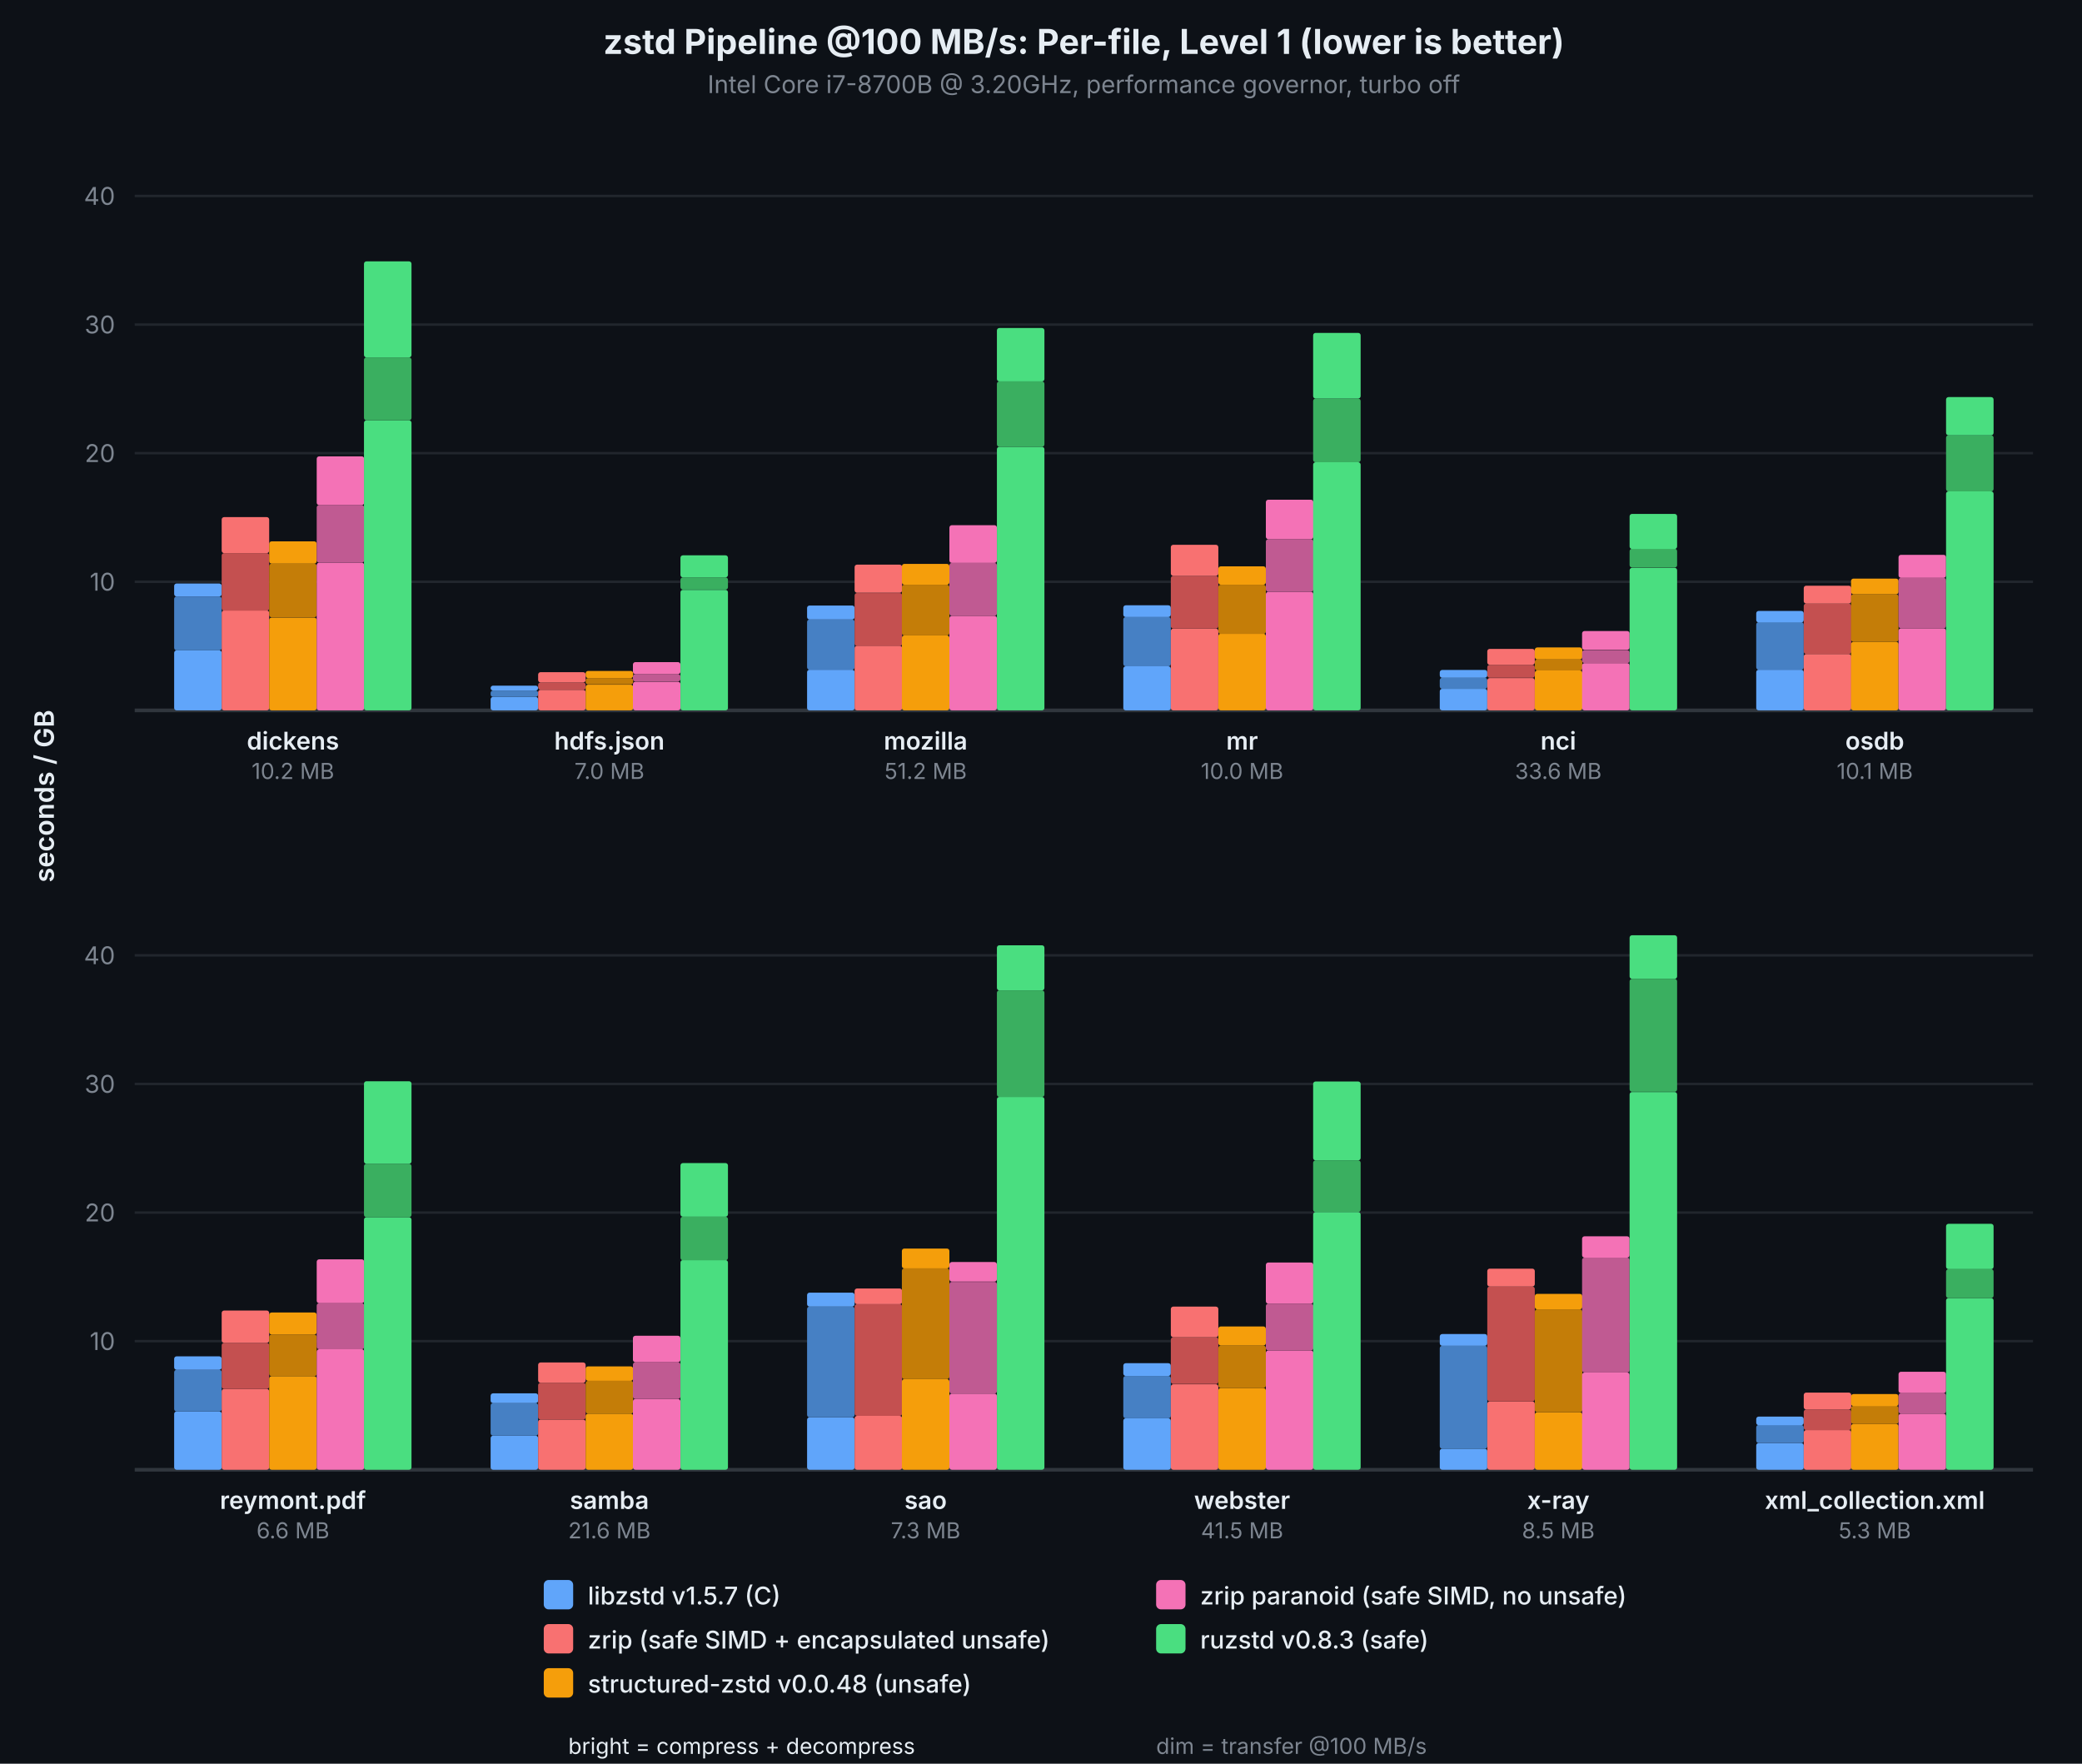
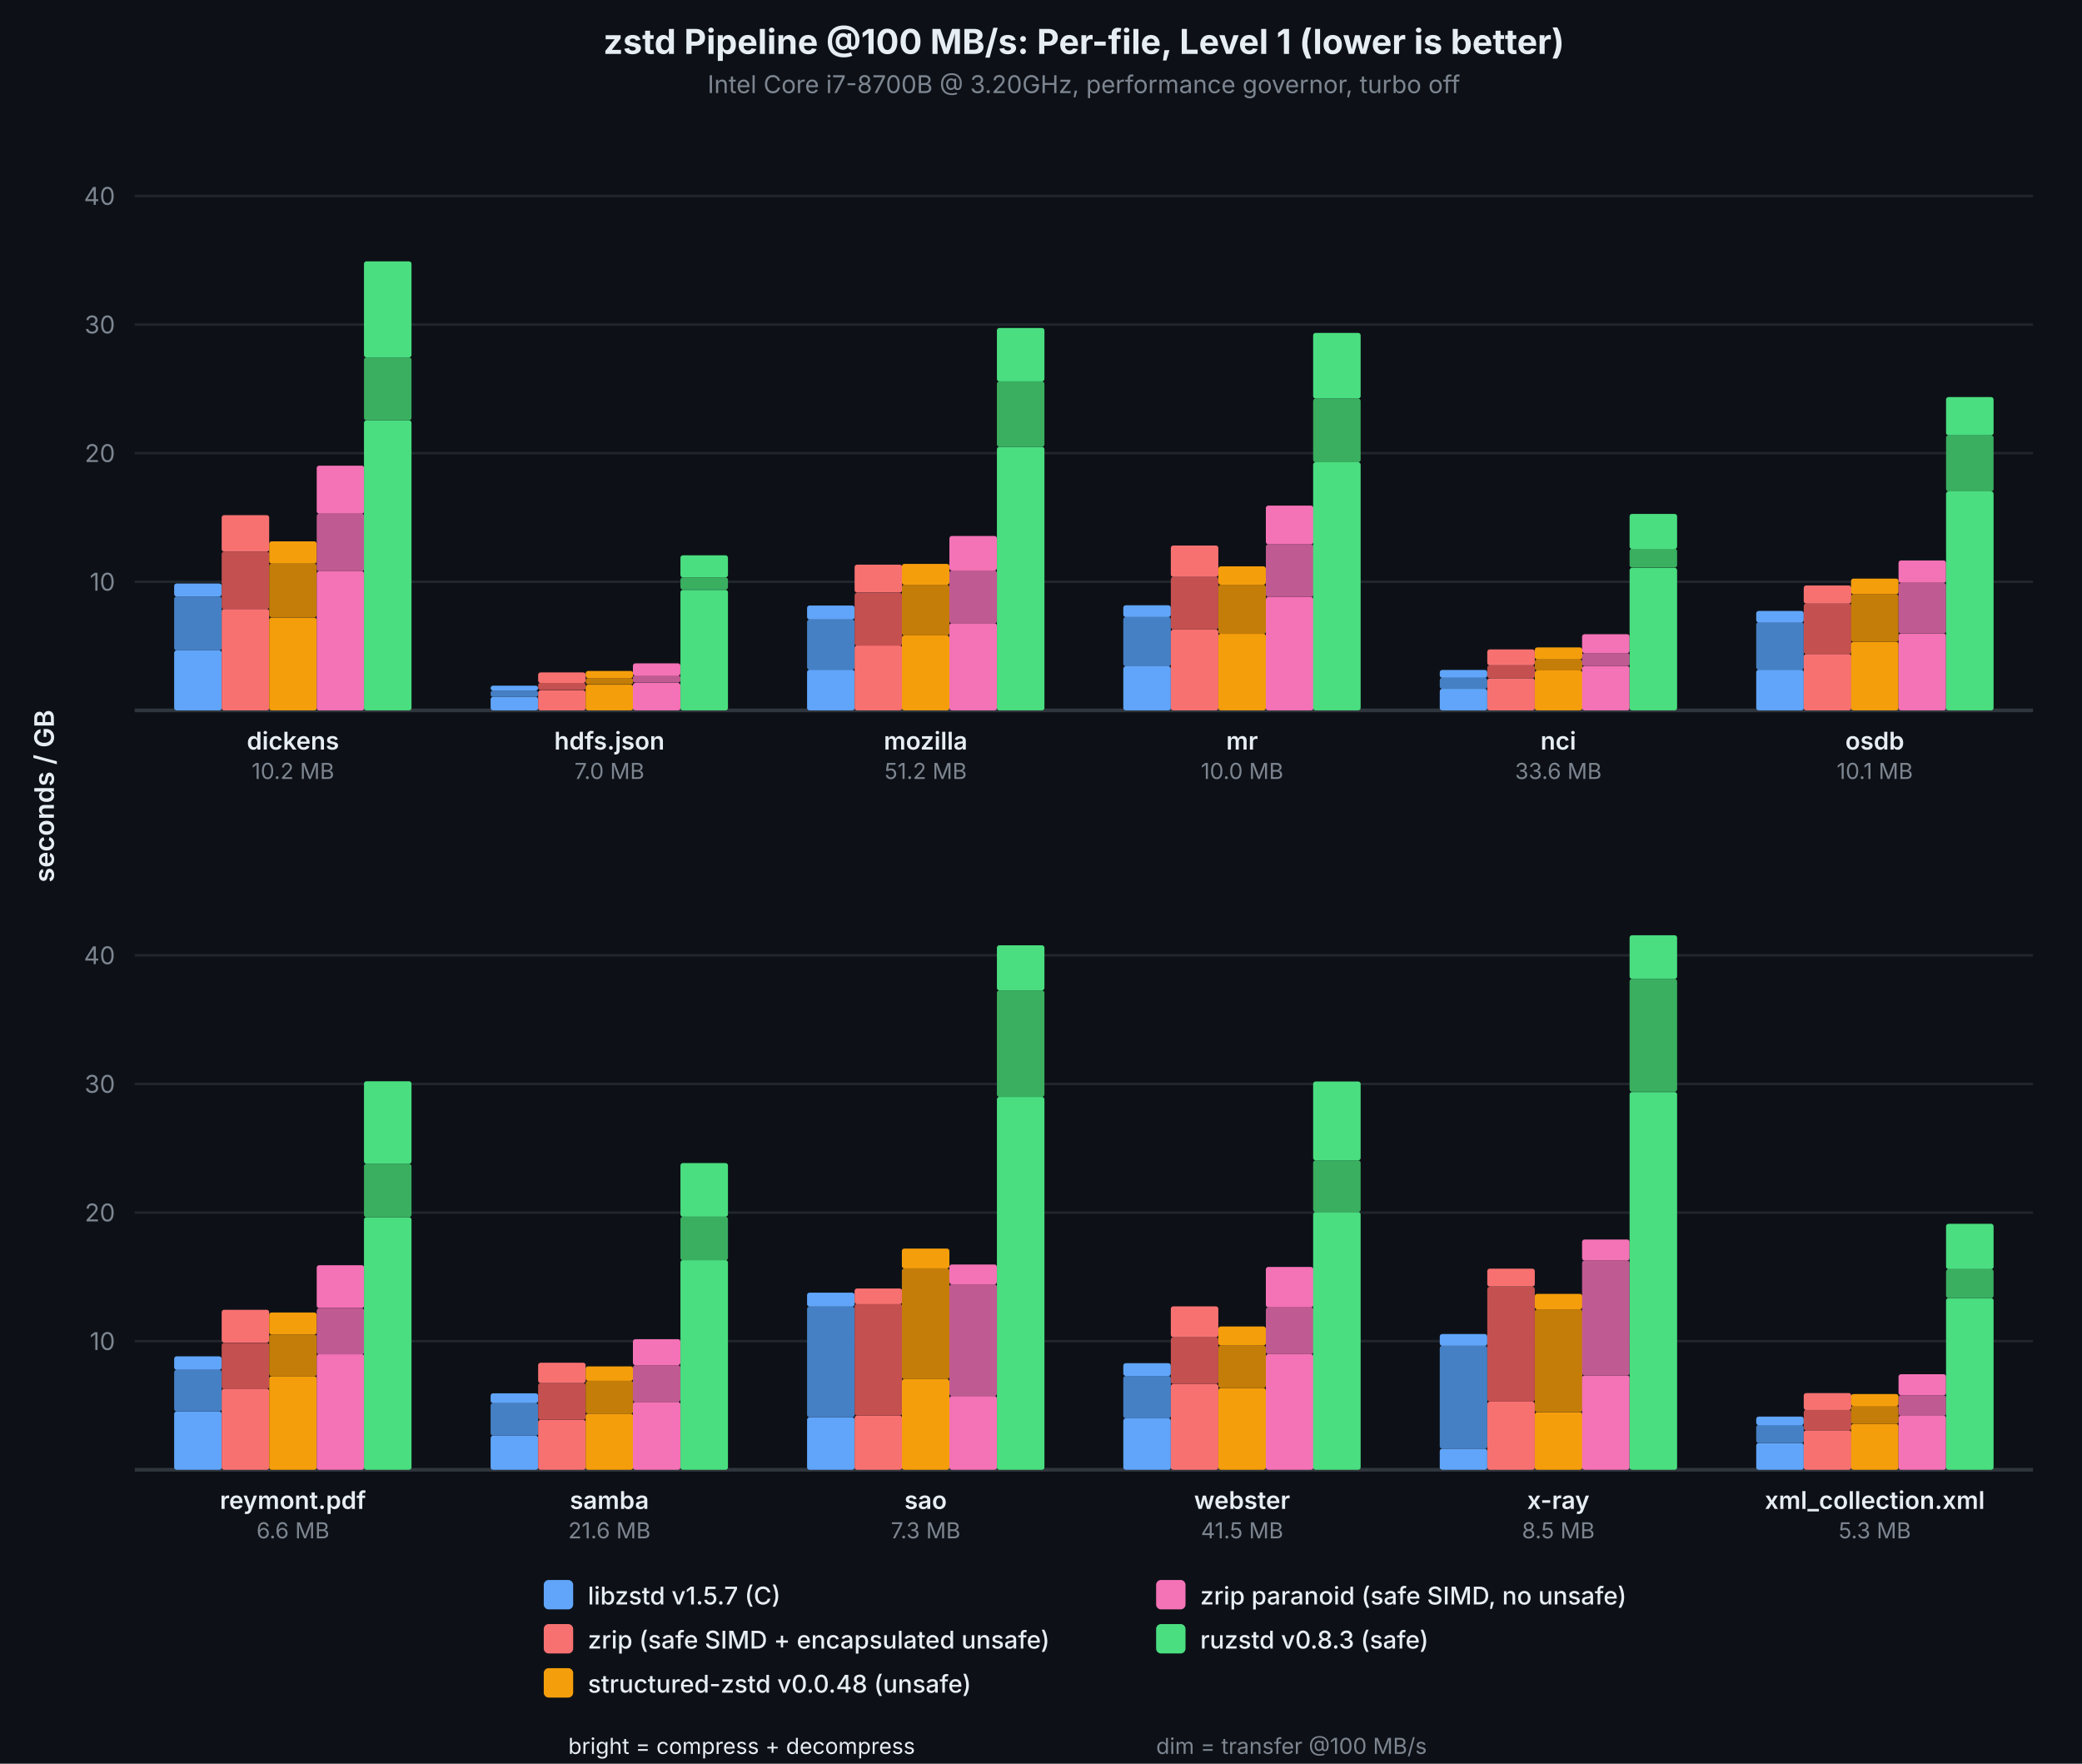
<svg xmlns="http://www.w3.org/2000/svg" viewBox="0 0 850 720" font-family="system-ui, -apple-system, sans-serif">
  <rect width="850" height="720" fill="#0d1117" />
  <text x="442.5" y="22" text-anchor="middle" fill="#e6edf3" font-size="14" font-weight="700">zstd Pipeline @100 MB/s: Per-file, Level 1 (lower is better)</text>
  <text x="442.5" y="38" text-anchor="middle" fill="#7d8590" font-size="10">Intel Core i7-8700B @ 3.20GHz, performance governor, turbo off</text>
  <line x1="55" y1="237.5" x2="830" y2="237.5" stroke="#21262d" stroke-width="1" />
  <text x="47" y="237.5" text-anchor="end" dominant-baseline="middle" fill="#7d8590" font-size="10">10</text>
  <line x1="55" y1="185.0" x2="830" y2="185.0" stroke="#21262d" stroke-width="1" />
  <text x="47" y="185.0" text-anchor="end" dominant-baseline="middle" fill="#7d8590" font-size="10">20</text>
  <line x1="55" y1="132.5" x2="830" y2="132.5" stroke="#21262d" stroke-width="1" />
  <text x="47" y="132.5" text-anchor="end" dominant-baseline="middle" fill="#7d8590" font-size="10">30</text>
  <line x1="55" y1="80.0" x2="830" y2="80.0" stroke="#21262d" stroke-width="1" />
  <text x="47" y="80.0" text-anchor="end" dominant-baseline="middle" fill="#7d8590" font-size="10">40</text>
  <line x1="55" y1="290" x2="830" y2="290" stroke="#30363d" stroke-width="1.5" />
  <text x="22" y="325.0" text-anchor="middle" fill="#e6edf3" font-size="11" font-weight="600" transform="rotate(-90,22,325.0)">seconds / GB</text>
  <rect x="71.1" y="265.5" width="19.4" height="24.5" fill="#60a5fa" rx="1" />
  <rect x="71.1" y="243.5" width="19.4" height="22.0" fill="#4680c4" rx="1" />
  <rect x="71.1" y="238.2" width="19.4" height="5.3" fill="#60a5fa" rx="1" />
-   <rect x="90.5" y="249.2" width="19.4" height="40.8" fill="#f87171" rx="1" />
-   <rect x="90.5" y="225.8" width="19.4" height="23.5" fill="#c45050" rx="1" />
-   <rect x="90.5" y="211.1" width="19.4" height="14.7" fill="#f87171" rx="1" />
+   <rect x="90.5" y="248.6" width="19.4" height="41.4" fill="#f87171" rx="1" />
+   <rect x="90.5" y="225.2" width="19.4" height="23.5" fill="#c45050" rx="1" />
+   <rect x="90.5" y="210.3" width="19.4" height="14.9" fill="#f87171" rx="1" />
  <rect x="109.9" y="252.1" width="19.4" height="37.9" fill="#f59e0b" rx="1" />
  <rect x="109.9" y="230.1" width="19.4" height="21.9" fill="#c47d08" rx="1" />
  <rect x="109.9" y="221.0" width="19.4" height="9.1" fill="#f59e0b" rx="1" />
-   <rect x="129.3" y="229.7" width="19.4" height="60.3" fill="#f472b6" rx="1" />
-   <rect x="129.3" y="206.2" width="19.4" height="23.5" fill="#c05a92" rx="1" />
-   <rect x="129.3" y="186.3" width="19.4" height="19.9" fill="#f472b6" rx="1" />
+   <rect x="129.3" y="233.2" width="19.4" height="56.8" fill="#f472b6" rx="1" />
+   <rect x="129.3" y="209.7" width="19.4" height="23.5" fill="#c05a92" rx="1" />
+   <rect x="129.3" y="190.1" width="19.4" height="19.6" fill="#f472b6" rx="1" />
  <rect x="148.6" y="171.6" width="19.4" height="118.4" fill="#4ade80" rx="1" />
  <rect x="148.6" y="145.9" width="19.4" height="25.7" fill="#3aaf60" rx="1" />
  <rect x="148.6" y="106.7" width="19.4" height="39.2" fill="#4ade80" rx="1" />
  <text x="119.6" y="306" text-anchor="middle" fill="#e6edf3" font-size="10" font-weight="600">dickens</text>
  <text x="119.6" y="318" text-anchor="middle" fill="#7d8590" font-size="9">10.2 MB</text>
  <rect x="200.3" y="284.5" width="19.4" height="5.5" fill="#60a5fa" rx="1" />
  <rect x="200.3" y="281.9" width="19.4" height="2.6" fill="#4680c4" rx="1" />
  <rect x="200.3" y="279.9" width="19.4" height="2.0" fill="#60a5fa" rx="1" />
-   <rect x="219.7" y="281.6" width="19.4" height="8.4" fill="#f87171" rx="1" />
-   <rect x="219.7" y="278.6" width="19.4" height="3.0" fill="#c45050" rx="1" />
-   <rect x="219.7" y="274.4" width="19.4" height="4.2" fill="#f87171" rx="1" />
+   <rect x="219.7" y="281.8" width="19.4" height="8.2" fill="#f87171" rx="1" />
+   <rect x="219.7" y="278.7" width="19.4" height="3.0" fill="#c45050" rx="1" />
+   <rect x="219.7" y="274.5" width="19.4" height="4.3" fill="#f87171" rx="1" />
  <rect x="239.1" y="279.5" width="19.4" height="10.5" fill="#f59e0b" rx="1" />
  <rect x="239.1" y="276.8" width="19.4" height="2.6" fill="#c47d08" rx="1" />
  <rect x="239.1" y="273.9" width="19.4" height="2.9" fill="#f59e0b" rx="1" />
-   <rect x="258.4" y="278.3" width="19.4" height="11.7" fill="#f472b6" rx="1" />
-   <rect x="258.4" y="275.2" width="19.4" height="3.0" fill="#c05a92" rx="1" />
-   <rect x="258.4" y="270.3" width="19.4" height="4.9" fill="#f472b6" rx="1" />
+   <rect x="258.4" y="278.8" width="19.4" height="11.2" fill="#f472b6" rx="1" />
+   <rect x="258.4" y="275.7" width="19.4" height="3.0" fill="#c05a92" rx="1" />
+   <rect x="258.4" y="270.8" width="19.4" height="5.0" fill="#f472b6" rx="1" />
  <rect x="277.8" y="240.8" width="19.4" height="49.2" fill="#4ade80" rx="1" />
  <rect x="277.8" y="235.7" width="19.4" height="5.0" fill="#3aaf60" rx="1" />
  <rect x="277.8" y="226.7" width="19.4" height="9.0" fill="#4ade80" rx="1" />
  <text x="248.8" y="306" text-anchor="middle" fill="#e6edf3" font-size="10" font-weight="600">hdfs.json</text>
  <text x="248.8" y="318" text-anchor="middle" fill="#7d8590" font-size="9">7.0 MB</text>
  <rect x="329.5" y="273.4" width="19.4" height="16.6" fill="#60a5fa" rx="1" />
  <rect x="329.5" y="252.9" width="19.4" height="20.5" fill="#4680c4" rx="1" />
  <rect x="329.5" y="247.2" width="19.4" height="5.7" fill="#60a5fa" rx="1" />
-   <rect x="348.9" y="263.6" width="19.4" height="26.4" fill="#f87171" rx="1" />
-   <rect x="348.9" y="242.1" width="19.4" height="21.6" fill="#c45050" rx="1" />
-   <rect x="348.9" y="230.5" width="19.4" height="11.5" fill="#f87171" rx="1" />
+   <rect x="348.9" y="263.5" width="19.4" height="26.5" fill="#f87171" rx="1" />
+   <rect x="348.9" y="242.0" width="19.4" height="21.6" fill="#c45050" rx="1" />
+   <rect x="348.9" y="230.5" width="19.4" height="11.4" fill="#f87171" rx="1" />
  <rect x="368.2" y="259.4" width="19.4" height="30.6" fill="#f59e0b" rx="1" />
  <rect x="368.2" y="238.7" width="19.4" height="20.7" fill="#c47d08" rx="1" />
  <rect x="368.2" y="230.2" width="19.4" height="8.5" fill="#f59e0b" rx="1" />
-   <rect x="387.6" y="251.4" width="19.4" height="38.6" fill="#f472b6" rx="1" />
-   <rect x="387.6" y="229.8" width="19.4" height="21.6" fill="#c05a92" rx="1" />
-   <rect x="387.6" y="214.4" width="19.4" height="15.4" fill="#f472b6" rx="1" />
+   <rect x="387.6" y="254.4" width="19.4" height="35.6" fill="#f472b6" rx="1" />
+   <rect x="387.6" y="232.9" width="19.4" height="21.6" fill="#c05a92" rx="1" />
+   <rect x="387.6" y="218.8" width="19.4" height="14.1" fill="#f472b6" rx="1" />
  <rect x="407.0" y="182.4" width="19.4" height="107.6" fill="#4ade80" rx="1" />
  <rect x="407.0" y="155.7" width="19.4" height="26.7" fill="#3aaf60" rx="1" />
  <rect x="407.0" y="133.9" width="19.4" height="21.8" fill="#4ade80" rx="1" />
  <text x="377.9" y="306" text-anchor="middle" fill="#e6edf3" font-size="10" font-weight="600">mozilla</text>
  <text x="377.9" y="318" text-anchor="middle" fill="#7d8590" font-size="9">51.2 MB</text>
  <rect x="458.6" y="272.0" width="19.4" height="18.0" fill="#60a5fa" rx="1" />
  <rect x="458.6" y="251.9" width="19.4" height="20.1" fill="#4680c4" rx="1" />
  <rect x="458.6" y="247.1" width="19.4" height="4.8" fill="#60a5fa" rx="1" />
-   <rect x="478.0" y="256.6" width="19.4" height="33.4" fill="#f87171" rx="1" />
-   <rect x="478.0" y="235.1" width="19.4" height="21.5" fill="#c45050" rx="1" />
-   <rect x="478.0" y="222.4" width="19.4" height="12.7" fill="#f87171" rx="1" />
+   <rect x="478.0" y="257.0" width="19.4" height="33.0" fill="#f87171" rx="1" />
+   <rect x="478.0" y="235.5" width="19.4" height="21.5" fill="#c45050" rx="1" />
+   <rect x="478.0" y="222.7" width="19.4" height="12.8" fill="#f87171" rx="1" />
  <rect x="497.4" y="258.7" width="19.4" height="31.3" fill="#f59e0b" rx="1" />
  <rect x="497.4" y="238.7" width="19.4" height="20.1" fill="#c47d08" rx="1" />
  <rect x="497.4" y="231.2" width="19.4" height="7.5" fill="#f59e0b" rx="1" />
-   <rect x="516.8" y="241.6" width="19.4" height="48.4" fill="#f472b6" rx="1" />
-   <rect x="516.8" y="220.1" width="19.4" height="21.5" fill="#c05a92" rx="1" />
-   <rect x="516.8" y="204.0" width="19.4" height="16.1" fill="#f472b6" rx="1" />
+   <rect x="516.8" y="243.7" width="19.4" height="46.3" fill="#f472b6" rx="1" />
+   <rect x="516.8" y="222.2" width="19.4" height="21.5" fill="#c05a92" rx="1" />
+   <rect x="516.8" y="206.4" width="19.4" height="15.8" fill="#f472b6" rx="1" />
  <rect x="536.1" y="188.7" width="19.4" height="101.3" fill="#4ade80" rx="1" />
  <rect x="536.1" y="162.7" width="19.4" height="26.0" fill="#3aaf60" rx="1" />
  <rect x="536.1" y="135.9" width="19.4" height="26.8" fill="#4ade80" rx="1" />
  <text x="507.1" y="306" text-anchor="middle" fill="#e6edf3" font-size="10" font-weight="600">mr</text>
  <text x="507.1" y="318" text-anchor="middle" fill="#7d8590" font-size="9">10.0 MB</text>
  <rect x="587.8" y="281.2" width="19.4" height="8.8" fill="#60a5fa" rx="1" />
  <rect x="587.8" y="276.7" width="19.4" height="4.5" fill="#4680c4" rx="1" />
  <rect x="587.8" y="273.5" width="19.4" height="3.2" fill="#60a5fa" rx="1" />
-   <rect x="607.2" y="276.8" width="19.4" height="13.2" fill="#f87171" rx="1" />
-   <rect x="607.2" y="271.4" width="19.4" height="5.3" fill="#c45050" rx="1" />
-   <rect x="607.2" y="264.9" width="19.4" height="6.5" fill="#f87171" rx="1" />
+   <rect x="607.2" y="276.9" width="19.4" height="13.1" fill="#f87171" rx="1" />
+   <rect x="607.2" y="271.6" width="19.4" height="5.3" fill="#c45050" rx="1" />
+   <rect x="607.2" y="265.1" width="19.4" height="6.5" fill="#f87171" rx="1" />
  <rect x="626.6" y="273.7" width="19.4" height="16.3" fill="#f59e0b" rx="1" />
  <rect x="626.6" y="269.2" width="19.4" height="4.5" fill="#c47d08" rx="1" />
  <rect x="626.6" y="264.3" width="19.4" height="4.9" fill="#f59e0b" rx="1" />
-   <rect x="645.9" y="270.7" width="19.4" height="19.3" fill="#f472b6" rx="1" />
-   <rect x="645.9" y="265.4" width="19.4" height="5.3" fill="#c05a92" rx="1" />
-   <rect x="645.9" y="257.6" width="19.4" height="7.7" fill="#f472b6" rx="1" />
+   <rect x="645.9" y="271.9" width="19.4" height="18.1" fill="#f472b6" rx="1" />
+   <rect x="645.9" y="266.6" width="19.4" height="5.3" fill="#c05a92" rx="1" />
+   <rect x="645.9" y="258.9" width="19.4" height="7.7" fill="#f472b6" rx="1" />
  <rect x="665.3" y="231.8" width="19.4" height="58.2" fill="#4ade80" rx="1" />
  <rect x="665.3" y="224.0" width="19.4" height="7.7" fill="#3aaf60" rx="1" />
  <rect x="665.3" y="209.8" width="19.4" height="14.3" fill="#4ade80" rx="1" />
  <text x="636.2" y="306" text-anchor="middle" fill="#e6edf3" font-size="10" font-weight="600">nci</text>
  <text x="636.2" y="318" text-anchor="middle" fill="#7d8590" font-size="9">33.6 MB</text>
  <rect x="717.0" y="273.4" width="19.4" height="16.6" fill="#60a5fa" rx="1" />
  <rect x="717.0" y="254.0" width="19.4" height="19.4" fill="#4680c4" rx="1" />
  <rect x="717.0" y="249.4" width="19.4" height="4.7" fill="#60a5fa" rx="1" />
  <rect x="736.4" y="267.0" width="19.4" height="23.0" fill="#f87171" rx="1" />
  <rect x="736.4" y="246.4" width="19.4" height="20.6" fill="#c45050" rx="1" />
-   <rect x="736.4" y="239.1" width="19.4" height="7.3" fill="#f87171" rx="1" />
+   <rect x="736.4" y="239.0" width="19.4" height="7.4" fill="#f87171" rx="1" />
  <rect x="755.7" y="262.0" width="19.4" height="28.0" fill="#f59e0b" rx="1" />
  <rect x="755.7" y="242.6" width="19.4" height="19.4" fill="#c47d08" rx="1" />
  <rect x="755.7" y="236.2" width="19.4" height="6.4" fill="#f59e0b" rx="1" />
-   <rect x="775.1" y="256.5" width="19.4" height="33.5" fill="#f472b6" rx="1" />
-   <rect x="775.1" y="235.9" width="19.4" height="20.6" fill="#c05a92" rx="1" />
-   <rect x="775.1" y="226.5" width="19.4" height="9.4" fill="#f472b6" rx="1" />
+   <rect x="775.1" y="258.6" width="19.4" height="31.4" fill="#f472b6" rx="1" />
+   <rect x="775.1" y="238.0" width="19.4" height="20.6" fill="#c05a92" rx="1" />
+   <rect x="775.1" y="228.8" width="19.4" height="9.1" fill="#f472b6" rx="1" />
  <rect x="794.5" y="200.6" width="19.4" height="89.4" fill="#4ade80" rx="1" />
  <rect x="794.5" y="177.7" width="19.4" height="22.9" fill="#3aaf60" rx="1" />
  <rect x="794.5" y="162.1" width="19.4" height="15.6" fill="#4ade80" rx="1" />
  <text x="765.4" y="306" text-anchor="middle" fill="#e6edf3" font-size="10" font-weight="600">osdb</text>
  <text x="765.4" y="318" text-anchor="middle" fill="#7d8590" font-size="9">10.1 MB</text>
  <line x1="55" y1="547.5" x2="830" y2="547.5" stroke="#21262d" stroke-width="1" />
  <text x="47" y="547.5" text-anchor="end" dominant-baseline="middle" fill="#7d8590" font-size="10">10</text>
  <line x1="55" y1="495.0" x2="830" y2="495.0" stroke="#21262d" stroke-width="1" />
  <text x="47" y="495.0" text-anchor="end" dominant-baseline="middle" fill="#7d8590" font-size="10">20</text>
  <line x1="55" y1="442.5" x2="830" y2="442.5" stroke="#21262d" stroke-width="1" />
  <text x="47" y="442.5" text-anchor="end" dominant-baseline="middle" fill="#7d8590" font-size="10">30</text>
  <line x1="55" y1="390.0" x2="830" y2="390.0" stroke="#21262d" stroke-width="1" />
  <text x="47" y="390.0" text-anchor="end" dominant-baseline="middle" fill="#7d8590" font-size="10">40</text>
  <line x1="55" y1="600" x2="830" y2="600" stroke="#30363d" stroke-width="1.5" />
  <rect x="71.1" y="576.2" width="19.4" height="23.8" fill="#60a5fa" rx="1" />
  <rect x="71.1" y="559.2" width="19.4" height="17.0" fill="#4680c4" rx="1" />
  <rect x="71.1" y="553.7" width="19.4" height="5.5" fill="#60a5fa" rx="1" />
-   <rect x="90.5" y="567.0" width="19.4" height="33.0" fill="#f87171" rx="1" />
+   <rect x="90.5" y="566.9" width="19.4" height="33.1" fill="#f87171" rx="1" />
  <rect x="90.5" y="548.2" width="19.4" height="18.8" fill="#c45050" rx="1" />
-   <rect x="90.5" y="535.0" width="19.4" height="13.2" fill="#f87171" rx="1" />
+   <rect x="90.5" y="534.7" width="19.4" height="13.4" fill="#f87171" rx="1" />
  <rect x="109.9" y="561.8" width="19.4" height="38.2" fill="#f59e0b" rx="1" />
  <rect x="109.9" y="544.8" width="19.4" height="17.0" fill="#c47d08" rx="1" />
  <rect x="109.9" y="535.8" width="19.4" height="9.0" fill="#f59e0b" rx="1" />
-   <rect x="129.3" y="550.8" width="19.4" height="49.2" fill="#f472b6" rx="1" />
-   <rect x="129.3" y="532.0" width="19.4" height="18.8" fill="#c05a92" rx="1" />
-   <rect x="129.3" y="514.1" width="19.4" height="17.9" fill="#f472b6" rx="1" />
+   <rect x="129.3" y="552.8" width="19.4" height="47.2" fill="#f472b6" rx="1" />
+   <rect x="129.3" y="534.1" width="19.4" height="18.8" fill="#c05a92" rx="1" />
+   <rect x="129.3" y="516.5" width="19.4" height="17.5" fill="#f472b6" rx="1" />
  <rect x="148.6" y="496.9" width="19.4" height="103.1" fill="#4ade80" rx="1" />
  <rect x="148.6" y="475.1" width="19.4" height="21.8" fill="#3aaf60" rx="1" />
  <rect x="148.6" y="441.4" width="19.4" height="33.7" fill="#4ade80" rx="1" />
  <text x="119.6" y="616" text-anchor="middle" fill="#e6edf3" font-size="10" font-weight="600">reymont.pdf</text>
  <text x="119.6" y="628" text-anchor="middle" fill="#7d8590" font-size="9">6.6 MB</text>
  <rect x="200.3" y="586.1" width="19.4" height="13.9" fill="#60a5fa" rx="1" />
  <rect x="200.3" y="572.8" width="19.4" height="13.3" fill="#4680c4" rx="1" />
  <rect x="200.3" y="568.8" width="19.4" height="4.0" fill="#60a5fa" rx="1" />
-   <rect x="219.7" y="579.5" width="19.4" height="20.5" fill="#f87171" rx="1" />
-   <rect x="219.7" y="564.5" width="19.4" height="15.0" fill="#c45050" rx="1" />
-   <rect x="219.7" y="556.2" width="19.4" height="8.3" fill="#f87171" rx="1" />
+   <rect x="219.7" y="579.6" width="19.4" height="20.4" fill="#f87171" rx="1" />
+   <rect x="219.7" y="564.6" width="19.4" height="15.0" fill="#c45050" rx="1" />
+   <rect x="219.7" y="556.3" width="19.4" height="8.3" fill="#f87171" rx="1" />
  <rect x="239.1" y="577.1" width="19.4" height="22.9" fill="#f59e0b" rx="1" />
  <rect x="239.1" y="563.7" width="19.4" height="13.4" fill="#c47d08" rx="1" />
  <rect x="239.1" y="557.8" width="19.4" height="5.9" fill="#f59e0b" rx="1" />
-   <rect x="258.4" y="571.1" width="19.4" height="28.9" fill="#f472b6" rx="1" />
-   <rect x="258.4" y="556.1" width="19.4" height="15.0" fill="#c05a92" rx="1" />
-   <rect x="258.4" y="545.3" width="19.4" height="10.8" fill="#f472b6" rx="1" />
+   <rect x="258.4" y="572.3" width="19.4" height="27.7" fill="#f472b6" rx="1" />
+   <rect x="258.4" y="557.3" width="19.4" height="15.0" fill="#c05a92" rx="1" />
+   <rect x="258.4" y="546.7" width="19.4" height="10.6" fill="#f472b6" rx="1" />
  <rect x="277.8" y="514.4" width="19.4" height="85.6" fill="#4ade80" rx="1" />
  <rect x="277.8" y="496.7" width="19.4" height="17.8" fill="#3aaf60" rx="1" />
  <rect x="277.8" y="474.8" width="19.4" height="21.9" fill="#4ade80" rx="1" />
  <text x="248.8" y="616" text-anchor="middle" fill="#e6edf3" font-size="10" font-weight="600">samba</text>
  <text x="248.8" y="628" text-anchor="middle" fill="#7d8590" font-size="9">21.6 MB</text>
  <rect x="329.5" y="578.6" width="19.4" height="21.4" fill="#60a5fa" rx="1" />
  <rect x="329.5" y="533.4" width="19.4" height="45.2" fill="#4680c4" rx="1" />
  <rect x="329.5" y="527.7" width="19.4" height="5.7" fill="#60a5fa" rx="1" />
-   <rect x="348.9" y="578.0" width="19.4" height="22.0" fill="#f87171" rx="1" />
-   <rect x="348.9" y="532.4" width="19.4" height="45.6" fill="#c45050" rx="1" />
+   <rect x="348.9" y="577.9" width="19.4" height="22.1" fill="#f87171" rx="1" />
+   <rect x="348.9" y="532.3" width="19.4" height="45.6" fill="#c45050" rx="1" />
  <rect x="348.9" y="526.0" width="19.4" height="6.4" fill="#f87171" rx="1" />
  <rect x="368.2" y="563.0" width="19.4" height="37.0" fill="#f59e0b" rx="1" />
  <rect x="368.2" y="517.8" width="19.4" height="45.2" fill="#c47d08" rx="1" />
  <rect x="368.2" y="509.7" width="19.4" height="8.1" fill="#f59e0b" rx="1" />
-   <rect x="387.6" y="568.9" width="19.4" height="31.1" fill="#f472b6" rx="1" />
-   <rect x="387.6" y="523.3" width="19.4" height="45.6" fill="#c05a92" rx="1" />
-   <rect x="387.6" y="515.2" width="19.4" height="8.0" fill="#f472b6" rx="1" />
+   <rect x="387.6" y="569.9" width="19.4" height="30.1" fill="#f472b6" rx="1" />
+   <rect x="387.6" y="524.3" width="19.4" height="45.6" fill="#c05a92" rx="1" />
+   <rect x="387.6" y="516.2" width="19.4" height="8.1" fill="#f472b6" rx="1" />
  <rect x="407.0" y="447.8" width="19.4" height="152.2" fill="#4ade80" rx="1" />
  <rect x="407.0" y="404.3" width="19.4" height="43.5" fill="#3aaf60" rx="1" />
  <rect x="407.0" y="385.9" width="19.4" height="18.4" fill="#4ade80" rx="1" />
  <text x="377.9" y="616" text-anchor="middle" fill="#e6edf3" font-size="10" font-weight="600">sao</text>
  <text x="377.9" y="628" text-anchor="middle" fill="#7d8590" font-size="9">7.3 MB</text>
  <rect x="458.6" y="579.0" width="19.4" height="21.0" fill="#60a5fa" rx="1" />
  <rect x="458.6" y="561.7" width="19.4" height="17.3" fill="#4680c4" rx="1" />
  <rect x="458.6" y="556.5" width="19.4" height="5.2" fill="#60a5fa" rx="1" />
-   <rect x="478.0" y="565.1" width="19.4" height="34.9" fill="#f87171" rx="1" />
+   <rect x="478.0" y="565.0" width="19.4" height="35.0" fill="#f87171" rx="1" />
  <rect x="478.0" y="545.9" width="19.4" height="19.1" fill="#c45050" rx="1" />
-   <rect x="478.0" y="533.4" width="19.4" height="12.5" fill="#f87171" rx="1" />
+   <rect x="478.0" y="533.3" width="19.4" height="12.6" fill="#f87171" rx="1" />
  <rect x="497.4" y="566.6" width="19.4" height="33.4" fill="#f59e0b" rx="1" />
  <rect x="497.4" y="549.3" width="19.4" height="17.3" fill="#c47d08" rx="1" />
  <rect x="497.4" y="541.5" width="19.4" height="7.8" fill="#f59e0b" rx="1" />
-   <rect x="516.8" y="551.3" width="19.4" height="48.7" fill="#f472b6" rx="1" />
-   <rect x="516.8" y="532.2" width="19.4" height="19.1" fill="#c05a92" rx="1" />
-   <rect x="516.8" y="515.4" width="19.4" height="16.8" fill="#f472b6" rx="1" />
+   <rect x="516.8" y="552.8" width="19.4" height="47.2" fill="#f472b6" rx="1" />
+   <rect x="516.8" y="533.7" width="19.4" height="19.1" fill="#c05a92" rx="1" />
+   <rect x="516.8" y="517.2" width="19.4" height="16.5" fill="#f472b6" rx="1" />
  <rect x="536.1" y="494.8" width="19.4" height="105.2" fill="#4ade80" rx="1" />
  <rect x="536.1" y="473.7" width="19.4" height="21.1" fill="#3aaf60" rx="1" />
  <rect x="536.1" y="441.5" width="19.4" height="32.2" fill="#4ade80" rx="1" />
  <text x="507.1" y="616" text-anchor="middle" fill="#e6edf3" font-size="10" font-weight="600">webster</text>
  <text x="507.1" y="628" text-anchor="middle" fill="#7d8590" font-size="9">41.5 MB</text>
  <rect x="587.8" y="591.4" width="19.4" height="8.6" fill="#60a5fa" rx="1" />
  <rect x="587.8" y="549.4" width="19.4" height="42.0" fill="#4680c4" rx="1" />
  <rect x="587.8" y="544.6" width="19.4" height="4.8" fill="#60a5fa" rx="1" />
-   <rect x="607.2" y="572.1" width="19.4" height="27.9" fill="#f87171" rx="1" />
-   <rect x="607.2" y="525.2" width="19.4" height="46.9" fill="#c45050" rx="1" />
+   <rect x="607.2" y="572.2" width="19.4" height="27.8" fill="#f87171" rx="1" />
+   <rect x="607.2" y="525.3" width="19.4" height="46.9" fill="#c45050" rx="1" />
  <rect x="607.2" y="517.9" width="19.4" height="7.3" fill="#f87171" rx="1" />
  <rect x="626.6" y="576.5" width="19.4" height="23.5" fill="#f59e0b" rx="1" />
  <rect x="626.6" y="534.5" width="19.4" height="42.0" fill="#c47d08" rx="1" />
  <rect x="626.6" y="528.2" width="19.4" height="6.3" fill="#f59e0b" rx="1" />
-   <rect x="645.9" y="560.3" width="19.4" height="39.7" fill="#f472b6" rx="1" />
-   <rect x="645.9" y="513.4" width="19.4" height="46.9" fill="#c05a92" rx="1" />
-   <rect x="645.9" y="504.7" width="19.4" height="8.7" fill="#f472b6" rx="1" />
+   <rect x="645.9" y="561.5" width="19.4" height="38.5" fill="#f472b6" rx="1" />
+   <rect x="645.9" y="514.6" width="19.4" height="46.9" fill="#c05a92" rx="1" />
+   <rect x="645.9" y="506.0" width="19.4" height="8.6" fill="#f472b6" rx="1" />
  <rect x="665.3" y="445.8" width="19.4" height="154.2" fill="#4ade80" rx="1" />
  <rect x="665.3" y="399.6" width="19.4" height="46.1" fill="#3aaf60" rx="1" />
  <rect x="665.3" y="381.8" width="19.4" height="17.8" fill="#4ade80" rx="1" />
  <text x="636.2" y="616" text-anchor="middle" fill="#e6edf3" font-size="10" font-weight="600">x-ray</text>
  <text x="636.2" y="628" text-anchor="middle" fill="#7d8590" font-size="9">8.5 MB</text>
  <rect x="717.0" y="589.1" width="19.4" height="10.9" fill="#60a5fa" rx="1" />
  <rect x="717.0" y="581.7" width="19.4" height="7.4" fill="#4680c4" rx="1" />
  <rect x="717.0" y="578.3" width="19.4" height="3.5" fill="#60a5fa" rx="1" />
-   <rect x="736.4" y="583.8" width="19.4" height="16.2" fill="#f87171" rx="1" />
-   <rect x="736.4" y="575.4" width="19.4" height="8.4" fill="#c45050" rx="1" />
-   <rect x="736.4" y="568.5" width="19.4" height="6.9" fill="#f87171" rx="1" />
+   <rect x="736.4" y="583.9" width="19.4" height="16.1" fill="#f87171" rx="1" />
+   <rect x="736.4" y="575.5" width="19.4" height="8.4" fill="#c45050" rx="1" />
+   <rect x="736.4" y="568.7" width="19.4" height="6.9" fill="#f87171" rx="1" />
  <rect x="755.7" y="581.3" width="19.4" height="18.7" fill="#f59e0b" rx="1" />
  <rect x="755.7" y="573.9" width="19.4" height="7.4" fill="#c47d08" rx="1" />
  <rect x="755.7" y="569.1" width="19.4" height="4.9" fill="#f59e0b" rx="1" />
-   <rect x="775.1" y="577.1" width="19.4" height="22.9" fill="#f472b6" rx="1" />
-   <rect x="775.1" y="568.7" width="19.4" height="8.4" fill="#c05a92" rx="1" />
-   <rect x="775.1" y="560.0" width="19.4" height="8.7" fill="#f472b6" rx="1" />
+   <rect x="775.1" y="577.9" width="19.4" height="22.1" fill="#f472b6" rx="1" />
+   <rect x="775.1" y="569.6" width="19.4" height="8.4" fill="#c05a92" rx="1" />
+   <rect x="775.1" y="561.0" width="19.4" height="8.6" fill="#f472b6" rx="1" />
  <rect x="794.5" y="529.9" width="19.4" height="70.1" fill="#4ade80" rx="1" />
  <rect x="794.5" y="518.1" width="19.4" height="11.8" fill="#3aaf60" rx="1" />
  <rect x="794.5" y="499.6" width="19.4" height="18.5" fill="#4ade80" rx="1" />
  <text x="765.4" y="616" text-anchor="middle" fill="#e6edf3" font-size="10" font-weight="600">xml_collection.xml</text>
  <text x="765.4" y="628" text-anchor="middle" fill="#7d8590" font-size="9">5.3 MB</text>
  <rect x="222" y="645" width="12" height="12" fill="#60a5fa" rx="2" />
  <text x="240" y="655" fill="#e6edf3" font-size="10" font-weight="500">libzstd v1.5.7 (C)</text>
  <rect x="222" y="663" width="12" height="12" fill="#f87171" rx="2" />
  <text x="240" y="673" fill="#e6edf3" font-size="10" font-weight="500">zrip (safe SIMD + encapsulated unsafe)</text>
  <rect x="222" y="681" width="12" height="12" fill="#f59e0b" rx="2" />
  <text x="240" y="691" fill="#e6edf3" font-size="10" font-weight="500">structured-zstd v0.0.48 (unsafe)</text>
  <rect x="472" y="645" width="12" height="12" fill="#f472b6" rx="2" />
  <text x="490" y="655" fill="#e6edf3" font-size="10" font-weight="500">zrip paranoid (safe SIMD, no unsafe)</text>
  <rect x="472" y="663" width="12" height="12" fill="#4ade80" rx="2" />
  <text x="490" y="673" fill="#e6edf3" font-size="10" font-weight="500">ruzstd v0.8.3 (safe)</text>
  <text x="232" y="716" fill="#e6edf3" font-size="9">bright = compress + decompress</text>
  <text x="472" y="716" fill="#7d8590" font-size="9">dim = transfer @100 MB/s</text>
</svg>
